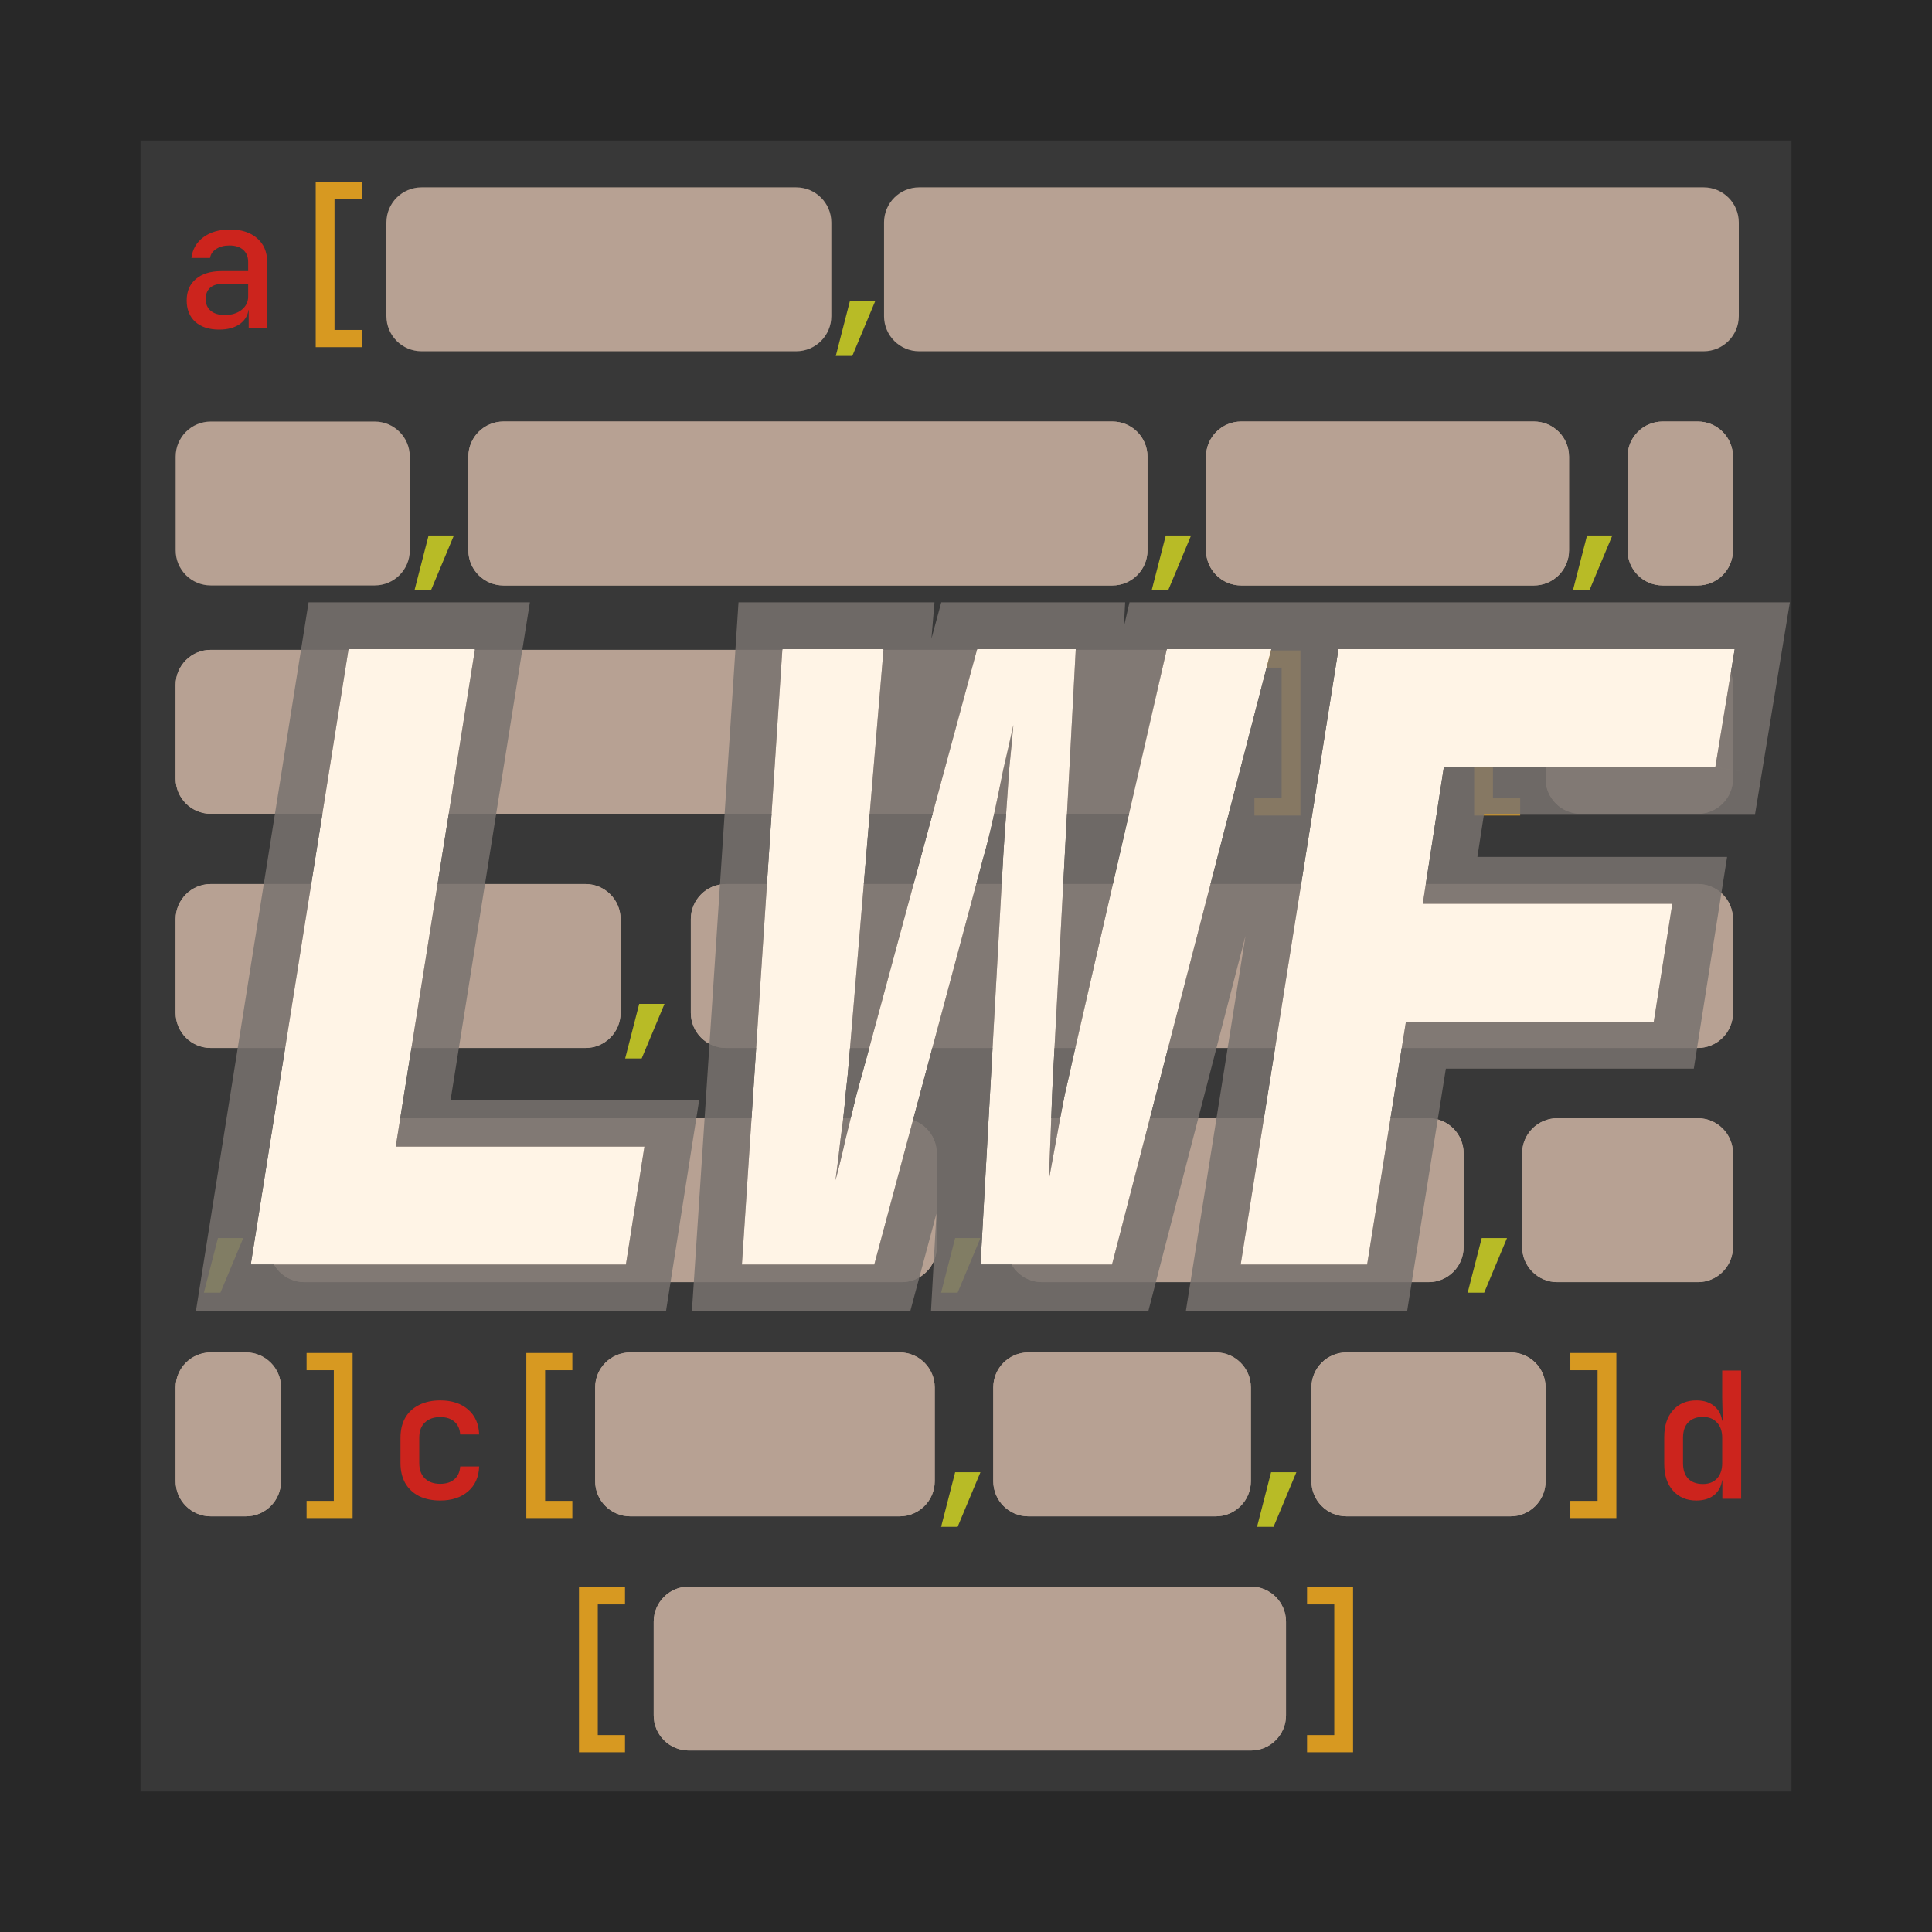
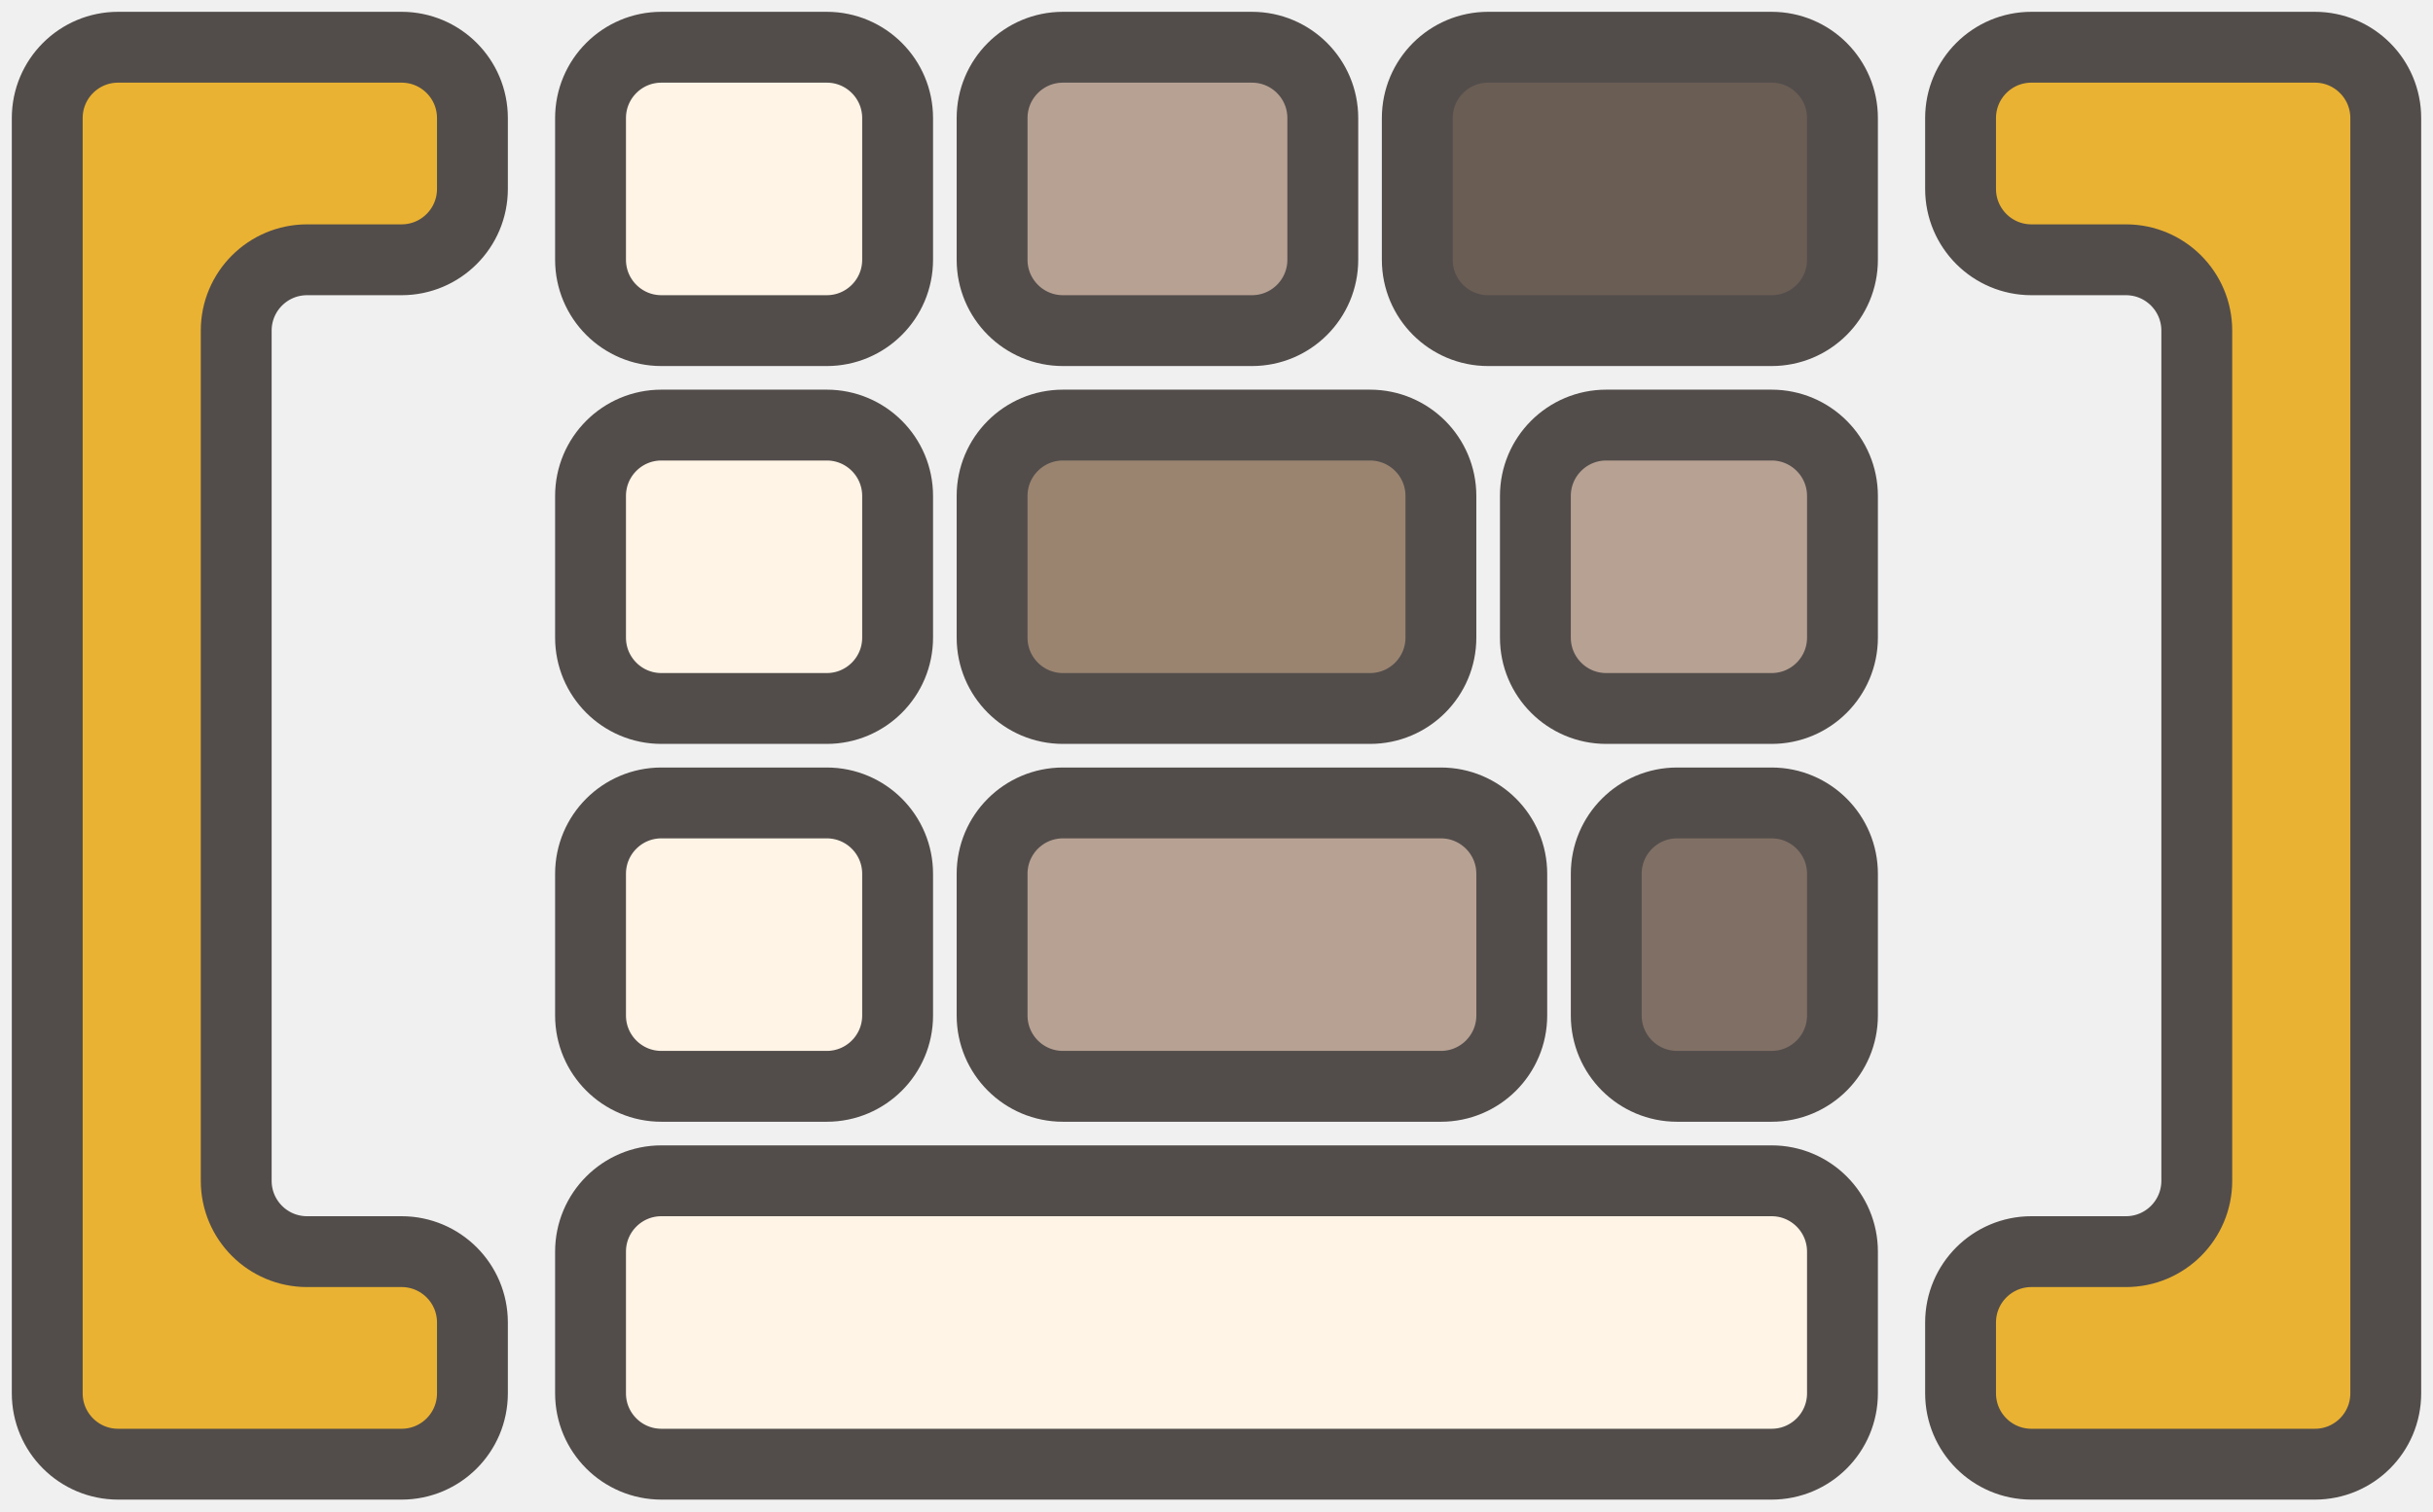
- <svg xmlns="http://www.w3.org/2000/svg" width="165" height="165" viewBox="0 0 165 165" fill="none">
-   <g clip-path="url(#clip0_354_226)">
-     <rect width="165" height="165" fill="white" />
-     <rect x="6" y="6" width="153" height="153" fill="#383838" stroke="#282828" stroke-width="12" />
-     <path d="M18.719 28.15C17.859 28.15 17.179 27.93 16.679 27.49C16.189 27.04 15.944 26.43 15.944 25.66C15.944 24.88 16.204 24.27 16.724 23.83C17.254 23.38 17.979 23.155 18.899 23.155H21.194V22.39C21.194 21.94 21.054 21.59 20.774 21.34C20.494 21.09 20.099 20.965 19.589 20.965C19.139 20.965 18.764 21.065 18.464 21.265C18.164 21.455 17.989 21.71 17.939 22.03H16.349C16.439 21.29 16.779 20.7 17.369 20.26C17.969 19.82 18.724 19.6 19.634 19.6C20.614 19.6 21.389 19.85 21.959 20.35C22.529 20.84 22.814 21.51 22.814 22.36V28H21.239V26.485H20.969L21.239 26.185C21.239 26.785 21.009 27.265 20.549 27.625C20.089 27.975 19.479 28.15 18.719 28.15ZM19.199 26.905C19.779 26.905 20.254 26.76 20.624 26.47C21.004 26.17 21.194 25.79 21.194 25.33V24.25H18.929C18.509 24.25 18.174 24.365 17.924 24.595C17.684 24.825 17.564 25.14 17.564 25.54C17.564 25.96 17.709 26.295 17.999 26.545C18.289 26.785 18.689 26.905 19.199 26.905ZM119.064 68.15C118.384 68.15 117.844 67.965 117.444 67.595C117.044 67.215 116.844 66.7 116.844 66.05L117.189 66.425H116.844V68H115.239V57.05H116.859V59.405L116.814 61.325H117.189L116.844 61.7C116.844 61.05 117.044 60.54 117.444 60.17C117.854 59.79 118.394 59.6 119.064 59.6C119.894 59.6 120.559 59.88 121.059 60.44C121.559 61 121.809 61.76 121.809 62.72V65.045C121.809 65.995 121.559 66.75 121.059 67.31C120.559 67.87 119.894 68.15 119.064 68.15ZM118.509 66.74C119.039 66.74 119.454 66.59 119.754 66.29C120.054 65.98 120.204 65.535 120.204 64.955V62.795C120.204 62.215 120.054 61.775 119.754 61.475C119.454 61.165 119.039 61.01 118.509 61.01C117.999 61.01 117.594 61.17 117.294 61.49C117.004 61.8 116.859 62.235 116.859 62.795V64.955C116.859 65.515 117.004 65.955 117.294 66.275C117.594 66.585 117.999 66.74 118.509 66.74ZM37.592 128.15C36.912 128.15 36.312 128.025 35.792 127.775C35.282 127.515 34.887 127.145 34.607 126.665C34.337 126.175 34.202 125.605 34.202 124.955V122.795C34.202 122.135 34.337 121.565 34.607 121.085C34.887 120.605 35.282 120.24 35.792 119.99C36.312 119.73 36.912 119.6 37.592 119.6C38.582 119.6 39.377 119.86 39.977 120.38C40.577 120.9 40.892 121.61 40.922 122.51H39.302C39.272 122.04 39.107 121.675 38.807 121.415C38.507 121.155 38.102 121.025 37.592 121.025C37.042 121.025 36.607 121.18 36.287 121.49C35.967 121.79 35.807 122.22 35.807 122.78V124.955C35.807 125.515 35.967 125.95 36.287 126.26C36.607 126.57 37.042 126.725 37.592 126.725C38.102 126.725 38.507 126.595 38.807 126.335C39.107 126.075 39.272 125.71 39.302 125.24H40.922C40.892 126.14 40.577 126.85 39.977 127.37C39.377 127.89 38.582 128.15 37.592 128.15ZM144.877 128.15C144.047 128.15 143.382 127.87 142.882 127.31C142.382 126.75 142.132 125.995 142.132 125.045V122.72C142.132 121.76 142.382 121 142.882 120.44C143.382 119.88 144.047 119.6 144.877 119.6C145.557 119.6 146.097 119.79 146.497 120.17C146.897 120.54 147.097 121.05 147.097 121.7L146.752 121.325H147.127L147.082 119.405V117.05H148.702V128H147.097V126.425H146.752L147.097 126.05C147.097 126.7 146.897 127.215 146.497 127.595C146.097 127.965 145.557 128.15 144.877 128.15ZM145.432 126.74C145.942 126.74 146.342 126.585 146.632 126.275C146.932 125.955 147.082 125.515 147.082 124.955V122.795C147.082 122.235 146.932 121.8 146.632 121.49C146.342 121.17 145.942 121.01 145.432 121.01C144.902 121.01 144.487 121.165 144.187 121.475C143.887 121.775 143.737 122.215 143.737 122.795V124.955C143.737 125.535 143.887 125.98 144.187 126.29C144.487 126.59 144.902 126.74 145.432 126.74Z" fill="#CC241D" />
-     <path d="M26.963 29.65V15.55H30.893V17.02H28.568V28.18H30.893V29.65H26.963ZM107.13 69.65V68.18H109.455V57.02H107.13V55.55H111.06V69.65H107.13ZM125.899 69.65V55.55H129.829V57.02H127.504V68.18H129.829V69.65H125.899ZM26.183 129.65V128.18H28.508V117.02H26.183V115.55H30.113V129.65H26.183ZM44.951 129.65V115.55H48.881V117.02H46.556V128.18H48.881V129.65H44.951ZM134.113 129.65V128.18H136.438V117.02H134.113V115.55H138.043V129.65H134.113ZM49.448 149.65V135.55H53.378V137.02H51.053V148.18H53.378V149.65H49.448ZM111.627 149.65V148.18H113.952V137.02H111.627V135.55H115.557V149.65H111.627Z" fill="#D79921" />
-     <path d="M71.379 30.4L72.579 25.735H74.739L72.789 30.4H71.379ZM35.402 50.4L36.602 45.735H38.762L36.812 50.4H35.402ZM98.361 50.4L99.561 45.735H101.721L99.771 50.4H98.361ZM134.338 50.4L135.538 45.735H137.698L135.748 50.4H134.338ZM53.391 90.4L54.59 85.735H56.751L54.8 90.4H53.391ZM17.414 110.4L18.614 105.735H20.774L18.824 110.4H17.414ZM80.373 110.4L81.573 105.735H83.733L81.783 110.4H80.373ZM125.344 110.4L126.544 105.735H128.704L126.754 110.4H125.344ZM80.373 130.4L81.573 125.735H83.733L81.783 130.4H80.373ZM107.355 130.4L108.555 125.735H110.715L108.765 130.4H107.355Z" fill="#B8BB26" />
-     <path d="M75.5 19C75.5 17.343 76.843 16 78.5 16H145.5C147.157 16 148.5 17.343 148.5 19V27C148.5 28.657 147.157 30 145.5 30H78.5C76.843 30 75.5 28.657 75.5 27V19Z" fill="#B7A193" />
-     <path d="M15 39C15 37.343 16.343 36 18 36H32C33.657 36 35 37.343 35 39V47C35 48.657 33.657 50 32 50H18C16.343 50 15 48.657 15 47V39Z" fill="#B7A193" />
-     <path d="M40 39C40 37.343 41.343 36 43 36H95C96.657 36 98 37.343 98 39V47C98 48.657 96.657 50 95 50H43C41.343 50 40 48.657 40 47V39Z" fill="#B7A193" />
-     <path d="M40 39C40 37.343 41.343 36 43 36H95C96.657 36 98 37.343 98 39V47C98 48.657 96.657 50 95 50H43C41.343 50 40 48.657 40 47V39Z" fill="#B7A193" />
-     <path d="M103 39C103 37.343 104.343 36 106 36H131C132.657 36 134 37.343 134 39V47C134 48.657 132.657 50 131 50H106C104.343 50 103 48.657 103 47V39Z" fill="#B7A193" />
-     <path d="M103 39C103 37.343 104.343 36 106 36H131C132.657 36 134 37.343 134 39V47C134 48.657 132.657 50 131 50H106C104.343 50 103 48.657 103 47V39Z" fill="#B7A193" />
-     <path d="M139 39C139 37.343 140.343 36 142 36H145C146.657 36 148 37.343 148 39V47C148 48.657 146.657 50 145 50H142C140.343 50 139 48.657 139 47V39Z" fill="#B7A193" />
-     <path d="M139 39C139 37.343 140.343 36 142 36H145C146.657 36 148 37.343 148 39V47C148 48.657 146.657 50 145 50H142C140.343 50 139 48.657 139 47V39Z" fill="#B7A193" />
-     <path d="M15 58.5C15 56.843 16.343 55.5 18 55.5H102C103.657 55.5 105 56.843 105 58.5V66.5C105 68.157 103.657 69.5 102 69.5H18C16.343 69.5 15 68.157 15 66.5V58.5Z" fill="#B7A193" />
-     <path d="M15 58.5C15 56.843 16.343 55.5 18 55.5H102C103.657 55.5 105 56.843 105 58.5V66.5C105 68.157 103.657 69.5 102 69.5H18C16.343 69.5 15 68.157 15 66.5V58.5Z" fill="#B7A193" />
-     <path d="M132 58.5C132 56.843 133.343 55.5 135 55.5H145C146.657 55.5 148 56.843 148 58.5V66.5C148 68.157 146.657 69.5 145 69.5H135C133.343 69.5 132 68.157 132 66.5V58.5Z" fill="#B7A193" />
-     <path d="M132 58.5C132 56.843 133.343 55.5 135 55.5H145C146.657 55.5 148 56.843 148 58.5V66.5C148 68.157 146.657 69.5 145 69.5H135C133.343 69.5 132 68.157 132 66.5V58.5Z" fill="#B7A193" />
-     <path d="M15 78.5C15 76.843 16.343 75.5 18 75.5H50C51.657 75.5 53 76.843 53 78.5V86.5C53 88.157 51.657 89.5 50 89.5H18C16.343 89.5 15 88.157 15 86.5V78.5Z" fill="#B7A193" />
-     <path d="M15 78.5C15 76.843 16.343 75.5 18 75.5H50C51.657 75.5 53 76.843 53 78.5V86.5C53 88.157 51.657 89.5 50 89.5H18C16.343 89.5 15 88.157 15 86.5V78.5Z" fill="#B7A193" />
-     <path d="M59 78.5C59 76.843 60.343 75.5 62 75.5H145C146.657 75.5 148 76.843 148 78.5V86.5C148 88.157 146.657 89.5 145 89.5H62C60.343 89.5 59 88.157 59 86.5V78.5Z" fill="#B7A193" />
-     <path d="M59 78.5C59 76.843 60.343 75.5 62 75.5H145C146.657 75.5 148 76.843 148 78.5V86.5C148 88.157 146.657 89.5 145 89.5H62C60.343 89.5 59 88.157 59 86.5V78.5Z" fill="#B7A193" />
-     <path d="M23 98.5C23 96.843 24.343 95.5 26 95.5H77C78.657 95.5 80 96.843 80 98.5V106.5C80 108.157 78.657 109.5 77 109.5H26C24.343 109.5 23 108.157 23 106.5V98.5Z" fill="#B7A193" />
-     <path d="M23 98.5C23 96.843 24.343 95.5 26 95.5H77C78.657 95.5 80 96.843 80 98.5V106.5C80 108.157 78.657 109.5 77 109.5H26C24.343 109.5 23 108.157 23 106.5V98.5Z" fill="#B7A193" />
-     <path d="M86 98.5C86 96.843 87.343 95.5 89 95.5H122C123.657 95.5 125 96.843 125 98.5V106.5C125 108.157 123.657 109.5 122 109.5H89C87.343 109.5 86 108.157 86 106.5V98.5Z" fill="#B7A193" />
-     <path d="M86 98.5C86 96.843 87.343 95.5 89 95.5H122C123.657 95.5 125 96.843 125 98.5V106.5C125 108.157 123.657 109.5 122 109.5H89C87.343 109.5 86 108.157 86 106.5V98.5Z" fill="#B7A193" />
-     <path d="M130 98.5C130 96.843 131.343 95.5 133 95.5H145C146.657 95.5 148 96.843 148 98.5V106.5C148 108.157 146.657 109.5 145 109.5H133C131.343 109.5 130 108.157 130 106.5V98.5Z" fill="#B7A193" />
-     <path d="M130 98.5C130 96.843 131.343 95.5 133 95.5H145C146.657 95.5 148 96.843 148 98.5V106.5C148 108.157 146.657 109.5 145 109.5H133C131.343 109.5 130 108.157 130 106.5V98.5Z" fill="#B7A193" />
-     <path d="M15 118.5C15 116.843 16.343 115.5 18 115.5H21C22.657 115.5 24 116.843 24 118.5V126.5C24 128.157 22.657 129.5 21 129.5H18C16.343 129.5 15 128.157 15 126.5V118.5Z" fill="#B7A193" />
-     <path d="M15 118.5C15 116.843 16.343 115.5 18 115.5H21C22.657 115.5 24 116.843 24 118.5V126.5C24 128.157 22.657 129.5 21 129.5H18C16.343 129.5 15 128.157 15 126.5V118.5Z" fill="#B7A193" />
-     <path d="M50.829 118.5C50.829 116.843 52.172 115.5 53.829 115.5H76.829C78.486 115.5 79.829 116.843 79.829 118.5V126.5C79.829 128.157 78.486 129.5 76.829 129.5H53.829C52.172 129.5 50.829 128.157 50.829 126.5V118.5Z" fill="#B7A193" />
-     <path d="M50.829 118.5C50.829 116.843 52.172 115.5 53.829 115.5H76.829C78.486 115.5 79.829 116.843 79.829 118.5V126.5C79.829 128.157 78.486 129.5 76.829 129.5H53.829C52.172 129.5 50.829 128.157 50.829 126.5V118.5Z" fill="#B7A193" />
-     <path d="M84.829 118.5C84.829 116.843 86.172 115.5 87.829 115.5H103.829C105.486 115.5 106.829 116.843 106.829 118.5V126.5C106.829 128.157 105.486 129.5 103.829 129.5H87.829C86.172 129.5 84.829 128.157 84.829 126.5V118.5Z" fill="#B7A193" />
-     <path d="M84.829 118.5C84.829 116.843 86.172 115.5 87.829 115.5H103.829C105.486 115.5 106.829 116.843 106.829 118.5V126.5C106.829 128.157 105.486 129.5 103.829 129.5H87.829C86.172 129.5 84.829 128.157 84.829 126.5V118.5Z" fill="#B7A193" />
-     <path d="M112 118.5C112 116.843 113.343 115.5 115 115.5H129C130.657 115.5 132 116.843 132 118.5V126.5C132 128.157 130.657 129.5 129 129.5H115C113.343 129.5 112 128.157 112 126.5V118.5Z" fill="#B7A193" />
-     <path d="M112 118.5C112 116.843 113.343 115.5 115 115.5H129C130.657 115.5 132 116.843 132 118.5V126.5C132 128.157 130.657 129.5 129 129.5H115C113.343 129.5 112 128.157 112 126.5V118.5Z" fill="#B7A193" />
-     <path d="M55.829 138.5C55.829 136.843 57.172 135.5 58.829 135.5H106.829C108.486 135.5 109.829 136.843 109.829 138.5V146.5C109.829 148.157 108.486 149.5 106.829 149.5H58.829C57.172 149.5 55.829 148.157 55.829 146.5V138.5Z" fill="#B7A193" />
-     <path d="M55.829 138.5C55.829 136.843 57.172 135.5 58.829 135.5H106.829C108.486 135.5 109.829 136.843 109.829 138.5V146.5C109.829 148.157 108.486 149.5 106.829 149.5H58.829C57.172 149.5 55.829 148.157 55.829 146.5V138.5Z" fill="#B7A193" />
-     <path d="M33 19C33 17.343 34.343 16 36 16H68C69.657 16 71 17.343 71 19V27C71 28.657 69.657 30 68 30H36C34.343 30 33 28.657 33 27V19Z" fill="#B7A193" />
-     <mask id="path-4-outside-1_354_226" maskUnits="userSpaceOnUse" x="16" y="51" width="137" height="61" fill="black">
-       <rect fill="white" x="16" y="51" width="137" height="61" />
-       <path d="M21.414 108L29.766 55.44H40.566L33.798 97.92H55.038L53.454 108H21.414ZM63.362 108L66.818 55.44H75.458L72.506 90.576C72.458 91.248 72.362 92.208 72.218 93.456C72.122 94.656 71.978 95.928 71.786 97.272C71.642 98.568 71.498 99.744 71.354 100.8C71.642 99.744 71.93 98.568 72.218 97.272C72.554 95.928 72.866 94.656 73.154 93.456C73.49 92.208 73.754 91.248 73.946 90.576L83.45 55.44H91.874L90.002 90.576C89.954 91.248 89.906 92.208 89.858 93.456C89.81 94.656 89.762 95.928 89.714 97.272C89.666 98.568 89.618 99.744 89.57 100.8C89.762 99.744 89.978 98.568 90.218 97.272C90.458 95.928 90.698 94.656 90.938 93.456C91.226 92.208 91.442 91.248 91.586 90.576L99.65 55.44H108.578L94.97 108H83.738L85.682 73.08C85.73 72.264 85.802 71.208 85.898 69.912C85.994 68.568 86.09 67.176 86.186 65.736C86.33 64.296 86.45 63.024 86.546 61.92C86.306 63.024 86.018 64.296 85.682 65.736C85.394 67.176 85.106 68.568 84.818 69.912C84.53 71.208 84.266 72.264 84.026 73.08L74.666 108H63.362ZM105.958 108L114.31 55.44H148.15L146.494 65.52H123.31L121.51 77.184H142.822L141.238 87.264H120.07L116.758 108H105.958Z" />
-     </mask>
-     <path d="M21.414 108L29.766 55.44H40.566L33.798 97.92H55.038L53.454 108H21.414ZM63.362 108L66.818 55.44H75.458L72.506 90.576C72.458 91.248 72.362 92.208 72.218 93.456C72.122 94.656 71.978 95.928 71.786 97.272C71.642 98.568 71.498 99.744 71.354 100.8C71.642 99.744 71.93 98.568 72.218 97.272C72.554 95.928 72.866 94.656 73.154 93.456C73.49 92.208 73.754 91.248 73.946 90.576L83.45 55.44H91.874L90.002 90.576C89.954 91.248 89.906 92.208 89.858 93.456C89.81 94.656 89.762 95.928 89.714 97.272C89.666 98.568 89.618 99.744 89.57 100.8C89.762 99.744 89.978 98.568 90.218 97.272C90.458 95.928 90.698 94.656 90.938 93.456C91.226 92.208 91.442 91.248 91.586 90.576L99.65 55.44H108.578L94.97 108H83.738L85.682 73.08C85.73 72.264 85.802 71.208 85.898 69.912C85.994 68.568 86.09 67.176 86.186 65.736C86.33 64.296 86.45 63.024 86.546 61.92C86.306 63.024 86.018 64.296 85.682 65.736C85.394 67.176 85.106 68.568 84.818 69.912C84.53 71.208 84.266 72.264 84.026 73.08L74.666 108H63.362ZM105.958 108L114.31 55.44H148.15L146.494 65.52H123.31L121.51 77.184H142.822L141.238 87.264H120.07L116.758 108H105.958Z" fill="#FFF4E6" />
-     <path d="M21.414 108L17.464 107.372L16.728 112H21.414V108ZM29.766 55.44V51.44H26.352L25.816 54.812L29.766 55.44ZM40.566 55.44L44.516 56.069L45.254 51.44H40.566V55.44ZM33.798 97.92L29.848 97.291L29.11 101.92H33.798V97.92ZM55.038 97.92L58.99 98.541L59.716 93.92H55.038V97.92ZM53.454 108V112H56.875L57.406 108.621L53.454 108ZM25.365 108.628L33.717 56.068L25.816 54.812L17.464 107.372L25.365 108.628ZM29.766 59.44H40.566V51.44H29.766V59.44ZM36.616 54.811L29.848 97.291L37.748 98.549L44.516 56.069L36.616 54.811ZM33.798 101.92H55.038V93.92H33.798V101.92ZM51.087 97.299L49.503 107.379L57.406 108.621L58.99 98.541L51.087 97.299ZM53.454 104H21.414V112H53.454V104ZM63.362 108L59.371 107.738L59.09 112H63.362V108ZM66.818 55.44V51.44H63.072L62.827 55.178L66.818 55.44ZM75.458 55.44L79.444 55.775L79.808 51.44H75.458V55.44ZM72.506 90.576L68.52 90.241L68.518 90.266L68.516 90.291L72.506 90.576ZM72.218 93.456L68.244 92.998L68.236 93.067L68.231 93.137L72.218 93.456ZM71.786 97.272L67.826 96.706L67.817 96.768L67.811 96.83L71.786 97.272ZM71.354 100.8L67.391 100.26L75.213 101.852L71.354 100.8ZM72.218 97.272L68.338 96.302L68.325 96.353L68.313 96.404L72.218 97.272ZM73.154 93.456L69.292 92.416L69.277 92.469L69.264 92.522L73.154 93.456ZM73.946 90.576L77.792 91.675L77.8 91.648L77.807 91.62L73.946 90.576ZM83.45 55.44V51.44H80.388L79.589 54.396L83.45 55.44ZM91.874 55.44L95.868 55.653L96.093 51.44H91.874V55.44ZM90.002 90.576L93.992 90.861L93.995 90.825L93.996 90.789L90.002 90.576ZM89.858 93.456L93.855 93.616L93.855 93.61L89.858 93.456ZM89.714 97.272L93.711 97.42L93.712 97.415L89.714 97.272ZM89.57 100.8L85.574 100.618L93.505 101.516L89.57 100.8ZM90.218 97.272L94.151 98L94.153 97.988L94.156 97.975L90.218 97.272ZM90.938 93.456L87.04 92.557L87.027 92.614L87.016 92.671L90.938 93.456ZM91.586 90.576L87.687 89.681L87.681 89.71L87.675 89.738L91.586 90.576ZM99.65 55.44V51.44H96.464L95.751 54.545L99.65 55.44ZM108.578 55.44L112.45 56.443L113.746 51.44H108.578V55.44ZM94.97 108V112H98.066L98.842 109.003L94.97 108ZM83.738 108L79.744 107.778L79.509 112H83.738V108ZM85.682 73.08L81.689 72.845L81.688 72.858L85.682 73.08ZM85.898 69.912L89.887 70.207L89.888 70.197L85.898 69.912ZM86.186 65.736L82.206 65.338L82.199 65.404L82.195 65.47L86.186 65.736ZM86.546 61.92L90.531 62.267L82.637 61.07L86.546 61.92ZM85.682 65.736L81.787 64.827L81.772 64.889L81.76 64.951L85.682 65.736ZM84.818 69.912L88.723 70.78L88.726 70.765L88.729 70.75L84.818 69.912ZM84.026 73.08L80.189 71.951L80.175 71.998L80.162 72.044L84.026 73.08ZM74.666 108V112H77.735L78.53 109.036L74.666 108ZM67.353 108.262L70.809 55.702L62.827 55.178L59.371 107.738L67.353 108.262ZM66.818 59.44H75.458V51.44H66.818V59.44ZM71.472 55.105L68.52 90.241L76.492 90.911L79.444 55.775L71.472 55.105ZM68.516 90.291C68.475 90.875 68.386 91.767 68.244 92.998L76.192 93.915C76.338 92.649 76.442 91.621 76.496 90.861L68.516 90.291ZM68.231 93.137C68.142 94.245 68.008 95.434 67.826 96.706L75.746 97.838C75.948 96.422 76.102 95.067 76.205 93.775L68.231 93.137ZM67.811 96.83C67.669 98.1 67.529 99.243 67.391 100.26L75.317 101.34C75.467 100.245 75.615 99.036 75.762 97.714L67.811 96.83ZM75.213 101.852C75.521 100.724 75.824 99.485 76.123 98.14L68.313 96.404C68.036 97.651 67.763 98.764 67.495 99.748L75.213 101.852ZM76.099 98.242C76.437 96.887 76.752 95.603 77.044 94.389L69.264 92.522C68.98 93.709 68.671 94.969 68.338 96.302L76.099 98.242ZM77.016 94.496C77.351 93.254 77.609 92.317 77.792 91.675L70.1 89.477C69.9 90.179 69.629 91.162 69.292 92.416L77.016 94.496ZM77.807 91.62L87.311 56.484L79.589 54.396L70.085 89.532L77.807 91.62ZM83.45 59.44H91.874V51.44H83.45V59.44ZM87.88 55.227L86.008 90.363L93.996 90.789L95.868 55.653L87.88 55.227ZM86.012 90.291C85.96 91.029 85.909 92.041 85.861 93.302L93.855 93.61C93.903 92.375 93.949 91.467 93.992 90.861L86.012 90.291ZM85.861 93.296C85.813 94.502 85.765 95.78 85.717 97.129L93.712 97.415C93.759 96.076 93.807 94.809 93.855 93.616L85.861 93.296ZM85.717 97.124C85.669 98.411 85.622 99.576 85.574 100.618L93.566 100.982C93.615 99.912 93.663 98.725 93.711 97.42L85.717 97.124ZM93.505 101.516C93.697 100.465 93.912 99.293 94.151 98L86.285 96.544C86.044 97.843 85.828 99.023 85.635 100.084L93.505 101.516ZM94.156 97.975C94.391 96.655 94.626 95.41 94.86 94.24L87.016 92.671C86.77 93.901 86.525 95.201 86.28 96.569L94.156 97.975ZM94.836 94.355C95.125 93.101 95.347 92.117 95.497 91.414L87.675 89.738C87.537 90.379 87.327 91.315 87.04 92.557L94.836 94.355ZM95.485 91.471L103.549 56.335L95.751 54.545L87.687 89.681L95.485 91.471ZM99.65 59.44H108.578V51.44H99.65V59.44ZM104.706 54.437L91.098 106.997L98.842 109.003L112.45 56.443L104.706 54.437ZM94.97 104H83.738V112H94.97V104ZM87.732 108.222L89.676 73.302L81.688 72.858L79.744 107.778L87.732 108.222ZM89.675 73.315C89.722 72.527 89.792 71.493 89.887 70.207L81.909 69.617C81.812 70.922 81.739 72.001 81.689 72.845L89.675 73.315ZM89.888 70.197C89.984 68.846 90.081 67.448 90.177 66.002L82.195 65.47C82.099 66.904 82.004 68.29 81.908 69.627L89.888 70.197ZM90.166 66.134C90.311 64.682 90.433 63.392 90.531 62.267L82.561 61.574C82.467 62.656 82.349 63.91 82.206 65.338L90.166 66.134ZM82.637 61.07C82.403 62.15 82.119 63.401 81.787 64.827L89.577 66.645C89.917 65.191 90.209 63.898 90.455 62.77L82.637 61.07ZM81.76 64.951C81.475 66.375 81.191 67.749 80.907 69.074L88.729 70.75C89.021 69.387 89.313 67.977 89.604 66.52L81.76 64.951ZM80.913 69.044C80.635 70.295 80.393 71.255 80.189 71.951L87.864 74.209C88.139 73.273 88.425 72.121 88.723 70.78L80.913 69.044ZM80.162 72.044L70.802 106.964L78.53 109.036L87.89 74.116L80.162 72.044ZM74.666 104H63.362V112H74.666V104ZM105.958 108L102.007 107.372L101.272 112H105.958V108ZM114.31 55.44V51.44H110.895L110.36 54.812L114.31 55.44ZM148.15 55.44L152.097 56.088L152.861 51.44H148.15V55.44ZM146.494 65.52V69.52H149.89L150.441 66.168L146.494 65.52ZM123.31 65.52V61.52H119.88L119.357 64.91L123.31 65.52ZM121.51 77.184L117.557 76.574L116.845 81.184H121.51V77.184ZM142.822 77.184L146.773 77.805L147.5 73.184H142.822V77.184ZM141.238 87.264V91.264H144.658L145.189 87.885L141.238 87.264ZM120.07 87.264V83.264H116.658L116.12 86.633L120.07 87.264ZM116.758 108V112H120.17L120.708 108.631L116.758 108ZM109.908 108.628L118.26 56.068L110.36 54.812L102.007 107.372L109.908 108.628ZM114.31 59.44H148.15V51.44H114.31V59.44ZM144.203 54.791L142.547 64.871L150.441 66.168L152.097 56.088L144.203 54.791ZM146.494 61.52H123.31V69.52H146.494V61.52ZM119.357 64.91L117.557 76.574L125.463 77.794L127.263 66.13L119.357 64.91ZM121.51 81.184H142.822V73.184H121.51V81.184ZM138.87 76.563L137.286 86.643L145.189 87.885L146.773 77.805L138.87 76.563ZM141.238 83.264H120.07V91.264H141.238V83.264ZM116.12 86.633L112.808 107.369L120.708 108.631L124.02 87.895L116.12 86.633ZM116.758 104H105.958V112H116.758V104Z" fill="#78726F" fill-opacity="0.85" mask="url(#path-4-outside-1_354_226)" />
-   </g>
-   <defs>
-     <clipPath id="clip0_354_226">
-       <rect width="165" height="165" fill="white" />
-     </clipPath>
-   </defs>
+ <svg xmlns="http://www.w3.org/2000/svg" width="103" height="64" viewBox="0 0 103 64" fill="none">
+   <path d="M42 5C42 3.343 43.343 2 45 2H53C54.657 2 56 3.343 56 5V11C56 12.657 54.657 14 53 14H45C43.343 14 42 12.657 42 11V5Z" fill="#B7A193" />
+   <path d="M42 5C42 3.343 43.343 2 45 2H53C54.657 2 56 3.343 56 5V11C56 12.657 54.657 14 53 14H45C43.343 14 42 12.657 42 11V5Z" fill="#B7A193" />
+   <path d="M25 5C25 3.343 26.343 2 28 2H35C36.657 2 38 3.343 38 5V11C38 12.657 36.657 14 35 14H28C26.343 14 25 12.657 25 11V5Z" fill="#B7A193" />
+   <path d="M25 5C25 3.343 26.343 2 28 2H35C36.657 2 38 3.343 38 5V11C38 12.657 36.657 14 35 14H28C26.343 14 25 12.657 25 11V5Z" fill="#FFF4E6" />
+   <path d="M42 21C42 19.343 43.343 18 45 18H58C59.657 18 61 19.343 61 21V27C61 28.657 59.657 30 58 30H45C43.343 30 42 28.657 42 27V21Z" fill="#B7A193" />
+   <path d="M42 21C42 19.343 43.343 18 45 18H58C59.657 18 61 19.343 61 21V27C61 28.657 59.657 30 58 30H45C43.343 30 42 28.657 42 27V21Z" fill="#9A8470" />
+   <path d="M25 21C25 19.343 26.343 18 28 18H35C36.657 18 38 19.343 38 21V27C38 28.657 36.657 30 35 30H28C26.343 30 25 28.657 25 27V21Z" fill="#B7A193" />
+   <path d="M25 21C25 19.343 26.343 18 28 18H35C36.657 18 38 19.343 38 21V27C38 28.657 36.657 30 35 30H28C26.343 30 25 28.657 25 27V21Z" fill="#FFF4E6" />
+   <path d="M25 53C25 51.343 26.343 50 28 50H75C76.657 50 78 51.343 78 53V59C78 60.657 76.657 62 75 62H28C26.343 62 25 60.657 25 59V53Z" fill="#B7A193" />
+   <path d="M25 53C25 51.343 26.343 50 28 50H75C76.657 50 78 51.343 78 53V59C78 60.657 76.657 62 75 62H28C26.343 62 25 60.657 25 59V53Z" fill="#FFF4E6" />
+   <path d="M42 37C42 35.343 43.343 34 45 34H61C62.657 34 64 35.343 64 37V43C64 44.657 62.657 46 61 46H45C43.343 46 42 44.657 42 43V37Z" fill="#B7A193" />
+   <path d="M42 37C42 35.343 43.343 34 45 34H61C62.657 34 64 35.343 64 37V43C64 44.657 62.657 46 61 46H45C43.343 46 42 44.657 42 43V37Z" fill="#B7A193" />
+   <path d="M25 37C25 35.343 26.343 34 28 34H35C36.657 34 38 35.343 38 37V43C38 44.657 36.657 46 35 46H28C26.343 46 25 44.657 25 43V37Z" fill="#B7A193" />
+   <path d="M25 37C25 35.343 26.343 34 28 34H35C36.657 34 38 35.343 38 37V43C38 44.657 36.657 46 35 46H28C26.343 46 25 44.657 25 43V37Z" fill="#FFF4E6" />
+   <path d="M68 37C68 35.343 69.343 34 71 34H75C76.657 34 78 35.343 78 37V43C78 44.657 76.657 46 75 46H71C69.343 46 68 44.657 68 43V37Z" fill="#B7A193" />
+   <path d="M68 37C68 35.343 69.343 34 71 34H75C76.657 34 78 35.343 78 37V43C78 44.657 76.657 46 75 46H71C69.343 46 68 44.657 68 43V37Z" fill="#806F64" />
+   <path d="M60 5C60 3.343 61.343 2 63 2H75C76.657 2 78 3.343 78 5V11C78 12.657 76.657 14 75 14H63C61.343 14 60 12.657 60 11V5Z" fill="#B7A193" />
+   <path d="M60 5C60 3.343 61.343 2 63 2H75C76.657 2 78 3.343 78 5V11C78 12.657 76.657 14 75 14H63C61.343 14 60 12.657 60 11V5Z" fill="#6A5D54" />
+   <path d="M65 21C65 19.343 66.343 18 68 18H75C76.657 18 78 19.343 78 21V27C78 28.657 76.657 30 75 30H68C66.343 30 65 28.657 65 27V21Z" fill="#B7A193" />
+   <path d="M65 21C65 19.343 66.343 18 68 18H75C76.657 18 78 19.343 78 21V27C78 28.657 76.657 30 75 30H68C66.343 30 65 28.657 65 27V21Z" fill="#B7A193" />
+   <path d="M2 5C2 3.343 3.343 2 5 2H17C18.657 2 20 3.343 20 5V8C20 9.657 18.657 11 17 11H13C11.343 11 10 12.343 10 14V50C10 51.657 11.343 53 13 53H17C18.657 53 20 54.343 20 56V59C20 60.657 18.657 62 17 62H5C3.343 62 2 60.657 2 59V5Z" fill="#B7A193" />
+   <path d="M2 5C2 3.343 3.343 2 5 2H17C18.657 2 20 3.343 20 5V8C20 9.657 18.657 11 17 11H13C11.343 11 10 12.343 10 14V50C10 51.657 11.343 53 13 53H17C18.657 53 20 54.343 20 56V59C20 60.657 18.657 62 17 62H5C3.343 62 2 60.657 2 59V5Z" fill="#EAB232" />
+   <path d="M101 5C101 3.343 99.657 2 98 2H86C84.343 2 83 3.343 83 5V8C83 9.657 84.343 11 86 11H90C91.657 11 93 12.343 93 14V50C93 51.657 91.657 53 90 53H86C84.343 53 83 54.343 83 56V59C83 60.657 84.343 62 86 62H98C99.657 62 101 60.657 101 59V5Z" fill="#B7A193" />
+   <path d="M101 5C101 3.343 99.657 2 98 2H86C84.343 2 83 3.343 83 5V8C83 9.657 84.343 11 86 11H90C91.657 11 93 12.343 93 14V50C93 51.657 91.657 53 90 53H86C84.343 53 83 54.343 83 56V59C83 60.657 84.343 62 86 62H98C99.657 62 101 60.657 101 59V5Z" fill="#EAB232" />
+   <path d="M45 14H53C54.657 14 56 12.657 56 11V5C56 3.343 54.657 2 53 2H45C43.343 2 42 3.343 42 5V11C42 12.657 43.343 14 45 14ZM28 14H35C36.657 14 38 12.657 38 11V5C38 3.343 36.657 2 35 2H28C26.343 2 25 3.343 25 5V11C25 12.657 26.343 14 28 14ZM45 30H58C59.657 30 61 28.657 61 27V21C61 19.343 59.657 18 58 18H45C43.343 18 42 19.343 42 21V27C42 28.657 43.343 30 45 30ZM28 30H35C36.657 30 38 28.657 38 27V21C38 19.343 36.657 18 35 18H28C26.343 18 25 19.343 25 21V27C25 28.657 26.343 30 28 30ZM28 62H75C76.657 62 78 60.657 78 59V53C78 51.343 76.657 50 75 50H28C26.343 50 25 51.343 25 53V59C25 60.657 26.343 62 28 62ZM45 46H61C62.657 46 64 44.657 64 43V37C64 35.343 62.657 34 61 34H45C43.343 34 42 35.343 42 37V43C42 44.657 43.343 46 45 46ZM28 46H35C36.657 46 38 44.657 38 43V37C38 35.343 36.657 34 35 34H28C26.343 34 25 35.343 25 37V43C25 44.657 26.343 46 28 46ZM71 46H75C76.657 46 78 44.657 78 43V37C78 35.343 76.657 34 75 34H71C69.343 34 68 35.343 68 37V43C68 44.657 69.343 46 71 46ZM63 14H75C76.657 14 78 12.657 78 11V5C78 3.343 76.657 2 75 2H63C61.343 2 60 3.343 60 5V11C60 12.657 61.343 14 63 14ZM68 30H75C76.657 30 78 28.657 78 27V21C78 19.343 76.657 18 75 18H68C66.343 18 65 19.343 65 21V27C65 28.657 66.343 30 68 30ZM5 62C3.343 62 2 60.657 2 59V5C2 3.343 3.343 2 5 2H17C18.657 2 20 3.343 20 5V8C20 9.657 18.657 11 17 11H13C11.343 11 10 12.343 10 14V50C10 51.657 11.343 53 13 53H17C18.657 53 20 54.343 20 56V59C20 60.657 18.657 62 17 62H5ZM98 62C99.657 62 101 60.657 101 59V5C101 3.343 99.657 2 98 2H86C84.343 2 83 3.343 83 5V8C83 9.657 84.343 11 86 11H90C91.657 11 93 12.343 93 14V50C93 51.657 91.657 53 90 53H86C84.343 53 83 54.343 83 56V59C83 60.657 84.343 62 86 62H98Z" stroke="#524D4B" stroke-width="3" />
</svg>
